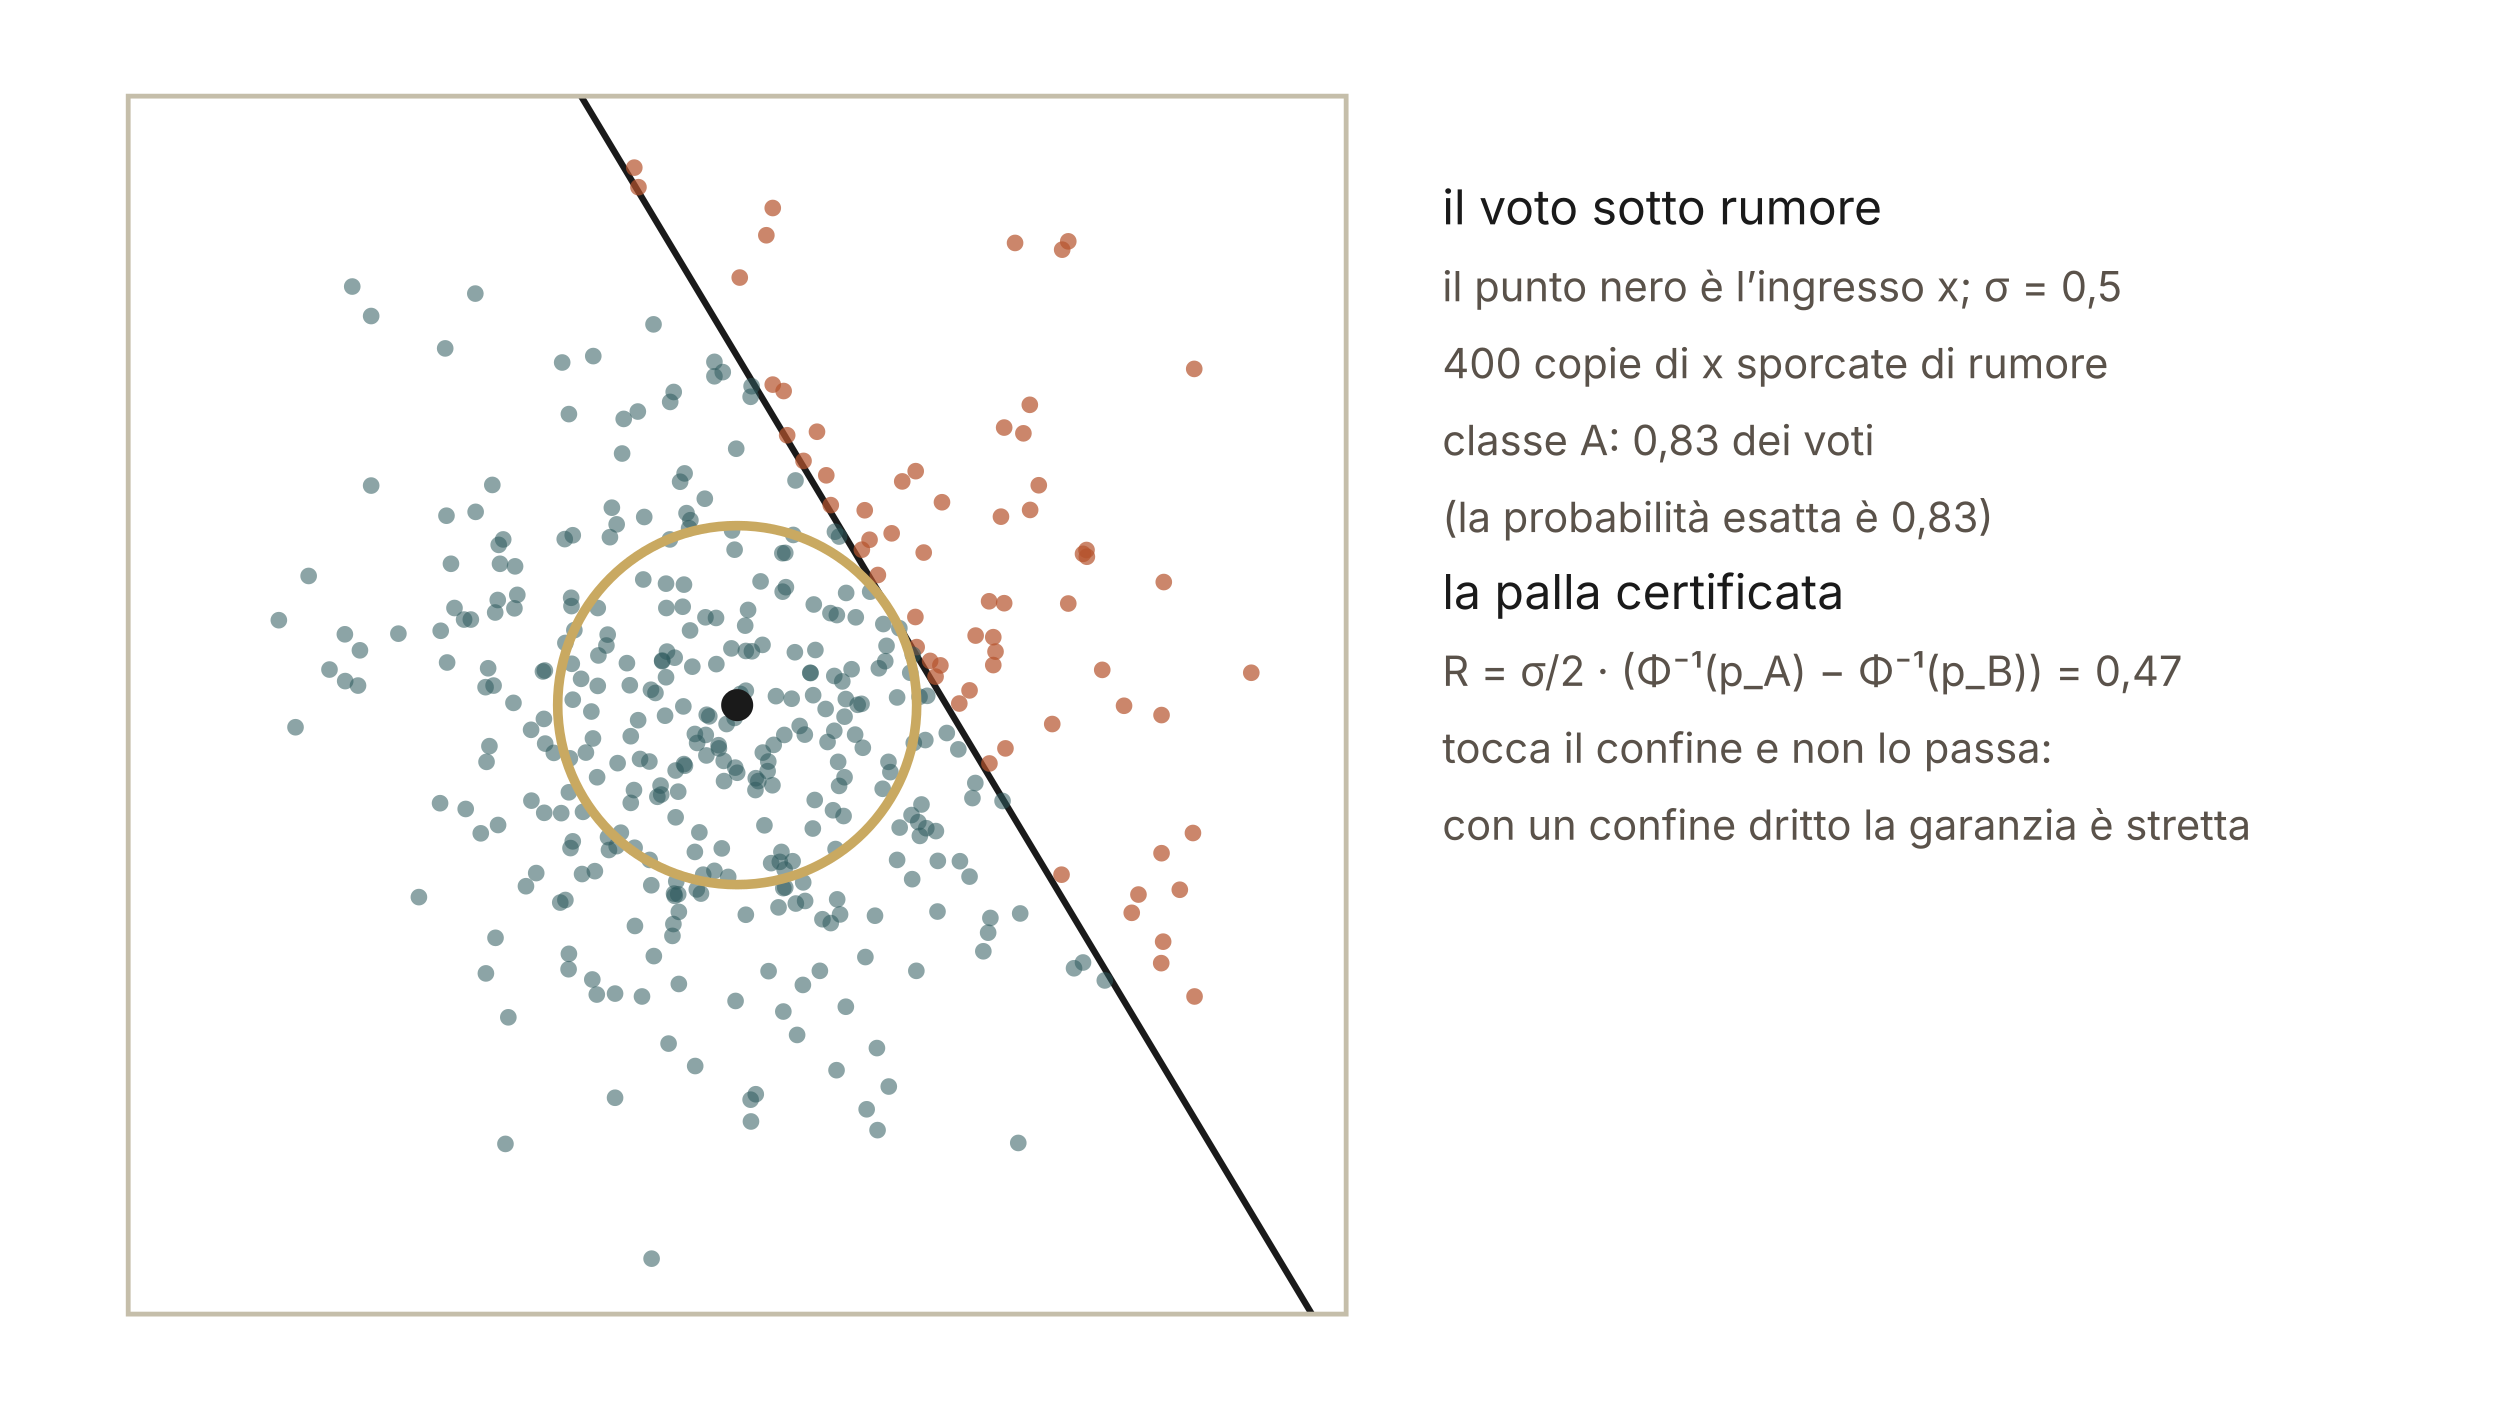
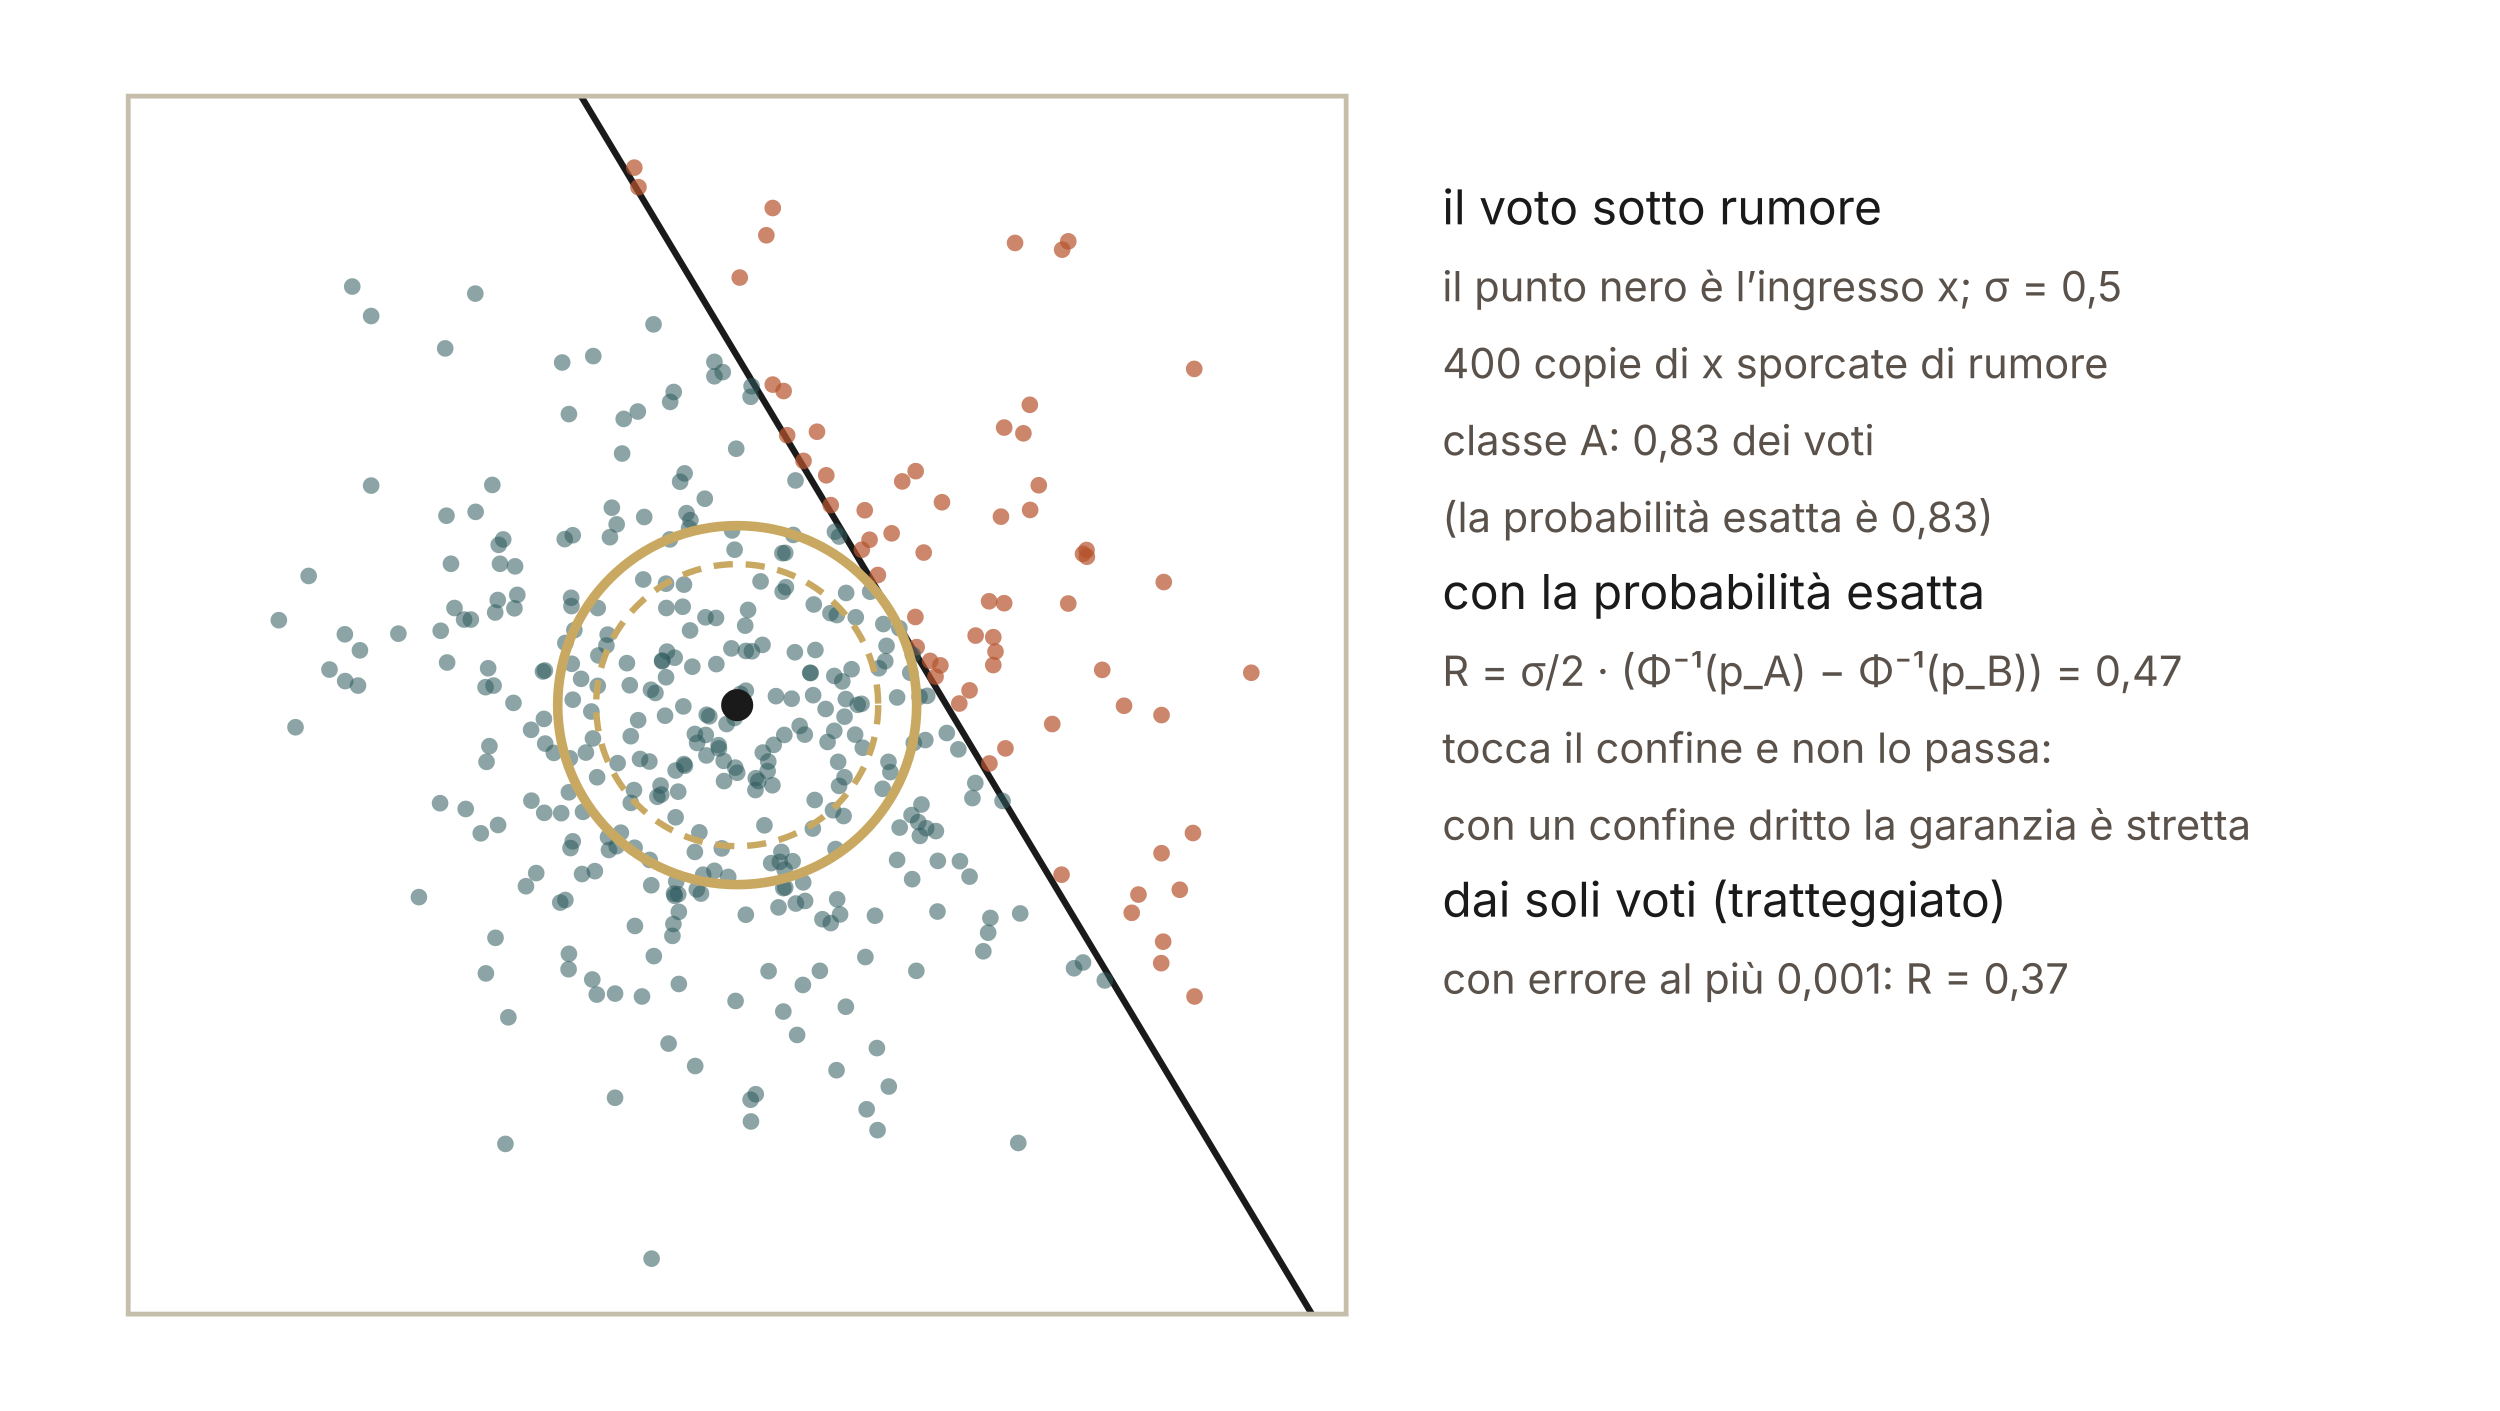
- <svg xmlns="http://www.w3.org/2000/svg" viewBox="0 0 780 440" role="img" aria-label="Un piano con un confine diritto fra due classi e un punto x. Attorno a x, 400 copie sporcate di rumore gaussiano, colorate secondo la classe che il classificatore dà loro: la classe di x prende 0,83 dei voti. Un cerchio attorno a x, di raggio 0,47, è la palla certificata: tocca il confine senza superarlo, perché con un confine diritto il raggio certificato è esattamente la distanza dal confine.">
+ <svg xmlns="http://www.w3.org/2000/svg" viewBox="0 0 780 440" role="img" aria-label="Un piano con un confine diritto fra due classi e un punto x. Attorno a x, 400 copie sporcate di rumore gaussiano, colorate secondo la classe che il classificatore dà loro: la classe di x prende 0,83 dei voti. Un cerchio attorno a x, di raggio 0,47, è il raggio che dà la probabilità esatta del voto: tocca il confine senza superarlo, perché con un confine diritto quel raggio è esattamente la distanza dal confine. Un cerchio tratteggiato più piccolo, di raggio 0,37, è il raggio garantito dai soli 400 voti con una probabilità di errore di un millesimo.">
  <style>
    svg  { --d: 8.0s; }
    .ax  { stroke:#C5BEAA; stroke-width:2; fill:none; }
    .axc { stroke:#E2DCC9; stroke-width:1.5; }
    .lbl { font-family:Inter, system-ui, sans-serif; font-size:15px; fill:#1A1A1A; }
    .lbs { font-family:Inter, system-ui, sans-serif; font-size:13px; fill:#5A524A; }
    .ttl { font-family:Fraunces, Georgia, serif; font-size:16px; font-style:italic; fill:#1A1A1A; }
    .confine { stroke:#1A1A1A; stroke-width:2; }
    .cornice { fill:none; stroke:#C5BEAA; stroke-width:1.5; }
    .va { fill:#2D5A5C; opacity:.55; }
    .vb { fill:#B5532C; opacity:.7; }
    .palla { fill:none; stroke:#C9A961; stroke-width:3; }
+     .garantita { fill:none; stroke:#C9A961; stroke-width:2; stroke-dasharray:6 4; }
    .x { fill:#1A1A1A; }
    
    @media (prefers-reduced-motion:reduce) { * { animation:none !important; } }
  </style>
  <line class="confine" x1="409.3" y1="410.0" x2="181.3" y2="30.0" />
  <rect class="cornice" x="40" y="30" width="380" height="380" />
  <circle class="va" cx="285.9" cy="302.9" r="2.6" />
  <circle class="va" cx="189.6" cy="198.0" r="2.6" />
  <circle class="va" cx="169.7" cy="224.3" r="2.6" />
  <circle class="va" cx="240.6" cy="269.3" r="2.6" />
  <circle class="va" cx="152.3" cy="208.5" r="2.6" />
  <circle class="va" cx="289.0" cy="258.4" r="2.6" />
  <circle class="va" cx="210.2" cy="122.3" r="2.6" />
  <circle class="va" cx="196.8" cy="250.5" r="2.6" />
  <circle class="vb" cx="372.7" cy="310.9" r="2.6" />
  <circle class="va" cx="277.3" cy="339.0" r="2.6" />
  <circle class="va" cx="194.6" cy="130.7" r="2.6" />
  <circle class="va" cx="302.5" cy="273.5" r="2.6" />
  <circle class="va" cx="203.1" cy="215.2" r="2.6" />
  <circle class="va" cx="155.3" cy="187.2" r="2.6" />
  <circle class="vb" cx="362.3" cy="300.5" r="2.6" />
  <circle class="va" cx="112.3" cy="202.9" r="2.6" />
  <circle class="va" cx="222.9" cy="112.9" r="2.6" />
  <circle class="va" cx="220.5" cy="223.0" r="2.6" />
  <circle class="va" cx="218.7" cy="278.8" r="2.6" />
  <circle class="va" cx="270.0" cy="298.6" r="2.6" />
  <circle class="vb" cx="299.3" cy="219.5" r="2.6" />
  <circle class="va" cx="259.9" cy="252.8" r="2.6" />
  <circle class="va" cx="175.4" cy="113.1" r="2.6" />
  <circle class="vb" cx="257.8" cy="148.3" r="2.6" />
  <circle class="vb" cx="241.1" cy="64.9" r="2.6" />
  <circle class="va" cx="251.2" cy="281.1" r="2.6" />
  <circle class="va" cx="275.6" cy="194.7" r="2.6" />
  <circle class="va" cx="92.2" cy="226.9" r="2.6" />
  <circle class="vb" cx="288.2" cy="172.4" r="2.6" />
  <circle class="va" cx="209.8" cy="292.0" r="2.6" />
  <circle class="va" cx="259.2" cy="288.0" r="2.6" />
  <circle class="vb" cx="308.7" cy="238.2" r="2.6" />
  <circle class="va" cx="175.1" cy="253.7" r="2.6" />
  <circle class="va" cx="181.9" cy="253.3" r="2.6" />
  <circle class="va" cx="186.3" cy="242.5" r="2.6" />
  <circle class="va" cx="244.2" cy="184.6" r="2.6" />
  <circle class="va" cx="164.1" cy="276.5" r="2.6" />
  <circle class="va" cx="204.5" cy="216.2" r="2.6" />
  <circle class="va" cx="235.8" cy="341.4" r="2.6" />
  <circle class="vb" cx="331.2" cy="272.9" r="2.6" />
  <circle class="va" cx="337.9" cy="300.3" r="2.6" />
  <circle class="va" cx="172.8" cy="234.9" r="2.6" />
  <circle class="va" cx="216.8" cy="265.8" r="2.6" />
  <circle class="va" cx="273.6" cy="327.0" r="2.6" />
  <circle class="va" cx="292.6" cy="268.6" r="2.6" />
  <circle class="va" cx="304.3" cy="244.3" r="2.6" />
  <circle class="va" cx="146.9" cy="193.3" r="2.6" />
  <circle class="vb" cx="362.4" cy="223.1" r="2.6" />
  <circle class="va" cx="236.6" cy="243.7" r="2.6" />
  <circle class="va" cx="178.0" cy="264.6" r="2.6" />
  <circle class="va" cx="151.6" cy="303.7" r="2.6" />
  <circle class="va" cx="234.2" cy="123.8" r="2.6" />
  <circle class="va" cx="261.1" cy="191.9" r="2.6" />
  <circle class="va" cx="244.8" cy="271.3" r="2.6" />
  <circle class="va" cx="241.0" cy="245.0" r="2.6" />
  <circle class="vb" cx="285.7" cy="147.0" r="2.6" />
  <circle class="vb" cx="304.4" cy="198.3" r="2.6" />
  <circle class="va" cx="292.0" cy="259.3" r="2.6" />
  <circle class="va" cx="224.2" cy="232.5" r="2.6" />
  <circle class="va" cx="176.4" cy="280.8" r="2.6" />
  <circle class="va" cx="177.5" cy="247.2" r="2.6" />
  <circle class="va" cx="115.8" cy="98.6" r="2.6" />
  <circle class="va" cx="242.1" cy="217.2" r="2.6" />
  <circle class="va" cx="266.8" cy="229.2" r="2.6" />
  <circle class="va" cx="259.1" cy="191.3" r="2.6" />
  <circle class="va" cx="273.8" cy="352.6" r="2.6" />
  <circle class="vb" cx="291.9" cy="211.1" r="2.6" />
  <circle class="va" cx="267.0" cy="192.6" r="2.6" />
  <circle class="vb" cx="245.6" cy="135.8" r="2.6" />
  <circle class="va" cx="207.9" cy="189.7" r="2.6" />
  <circle class="va" cx="213.2" cy="220.4" r="2.6" />
  <circle class="vb" cx="372.6" cy="115.1" r="2.6" />
  <circle class="va" cx="247.5" cy="166.9" r="2.6" />
  <circle class="va" cx="216.9" cy="332.6" r="2.6" />
  <circle class="va" cx="261.5" cy="237.7" r="2.6" />
  <circle class="va" cx="157.7" cy="356.9" r="2.6" />
  <circle class="vb" cx="313.3" cy="188.2" r="2.6" />
  <circle class="va" cx="260.7" cy="264.9" r="2.6" />
  <circle class="va" cx="229.7" cy="140.0" r="2.6" />
  <circle class="va" cx="195.6" cy="206.9" r="2.6" />
  <circle class="va" cx="170.0" cy="209.2" r="2.6" />
  <circle class="va" cx="165.8" cy="249.8" r="2.6" />
  <circle class="va" cx="209.0" cy="168.3" r="2.6" />
  <circle class="va" cx="253.6" cy="258.5" r="2.6" />
  <circle class="va" cx="221.3" cy="223.5" r="2.6" />
  <circle class="va" cx="227.2" cy="273.6" r="2.6" />
  <circle class="va" cx="276.2" cy="206.3" r="2.6" />
  <circle class="vb" cx="239.1" cy="73.4" r="2.6" />
  <circle class="va" cx="200.7" cy="180.8" r="2.6" />
  <circle class="va" cx="138.9" cy="108.7" r="2.6" />
  <circle class="va" cx="174.8" cy="281.6" r="2.6" />
  <circle class="va" cx="217.4" cy="277.5" r="2.6" />
  <circle class="va" cx="156.0" cy="175.9" r="2.6" />
  <circle class="va" cx="268.8" cy="219.6" r="2.6" />
  <circle class="va" cx="207.8" cy="182.1" r="2.6" />
  <circle class="va" cx="192.4" cy="264.0" r="2.6" />
  <circle class="va" cx="284.6" cy="274.3" r="2.6" />
  <circle class="va" cx="178.3" cy="189.1" r="2.6" />
  <circle class="va" cx="211.6" cy="279.0" r="2.6" />
  <circle class="va" cx="220.4" cy="235.7" r="2.6" />
  <circle class="va" cx="186.7" cy="204.5" r="2.6" />
  <circle class="vb" cx="269.8" cy="159.2" r="2.6" />
  <circle class="va" cx="154.0" cy="213.9" r="2.6" />
  <circle class="va" cx="234.2" cy="343.1" r="2.6" />
  <circle class="va" cx="178.7" cy="218.3" r="2.6" />
  <circle class="va" cx="124.3" cy="197.7" r="2.6" />
  <circle class="va" cx="306.8" cy="296.8" r="2.6" />
  <circle class="va" cx="213.4" cy="238.4" r="2.6" />
  <circle class="va" cx="203.3" cy="392.7" r="2.6" />
  <circle class="va" cx="157.0" cy="168.3" r="2.6" />
  <circle class="va" cx="213.4" cy="182.4" r="2.6" />
  <circle class="va" cx="229.2" cy="224.0" r="2.6" />
  <circle class="va" cx="262.1" cy="285.3" r="2.6" />
  <circle class="va" cx="254.4" cy="202.8" r="2.6" />
  <circle class="va" cx="158.6" cy="317.4" r="2.6" />
  <circle class="vb" cx="199.2" cy="58.4" r="2.6" />
  <circle class="vb" cx="324.1" cy="151.4" r="2.6" />
  <circle class="va" cx="210.5" cy="205.2" r="2.6" />
  <circle class="va" cx="219.9" cy="155.6" r="2.6" />
  <circle class="va" cx="261.0" cy="333.9" r="2.6" />
  <circle class="vb" cx="278.2" cy="166.4" r="2.6" />
  <circle class="va" cx="198.0" cy="264.5" r="2.6" />
  <circle class="va" cx="263.2" cy="254.6" r="2.6" />
  <circle class="va" cx="247.0" cy="218.0" r="2.6" />
  <circle class="va" cx="198.1" cy="288.9" r="2.6" />
  <circle class="vb" cx="362.4" cy="266.2" r="2.6" />
  <circle class="va" cx="244.7" cy="229.3" r="2.6" />
  <circle class="va" cx="229.5" cy="312.3" r="2.6" />
  <circle class="va" cx="177.5" cy="297.6" r="2.6" />
  <circle class="va" cx="299.5" cy="268.7" r="2.6" />
  <circle class="va" cx="178.7" cy="167.0" r="2.6" />
  <circle class="vb" cx="250.7" cy="143.8" r="2.6" />
  <circle class="va" cx="263.9" cy="218.1" r="2.6" />
  <circle class="va" cx="177.5" cy="129.2" r="2.6" />
  <circle class="va" cx="219.4" cy="272.9" r="2.6" />
  <circle class="va" cx="217.5" cy="231.8" r="2.6" />
  <circle class="vb" cx="316.7" cy="75.8" r="2.6" />
  <circle class="va" cx="215.4" cy="162.3" r="2.6" />
  <circle class="va" cx="182.8" cy="234.8" r="2.6" />
  <circle class="va" cx="186.5" cy="214.0" r="2.6" />
  <circle class="va" cx="265.7" cy="208.8" r="2.6" />
  <circle class="va" cx="207.5" cy="223.3" r="2.6" />
  <circle class="va" cx="186.5" cy="189.7" r="2.6" />
  <circle class="va" cx="206.6" cy="206.1" r="2.6" />
  <circle class="va" cx="286.5" cy="256.5" r="2.6" />
  <circle class="va" cx="317.7" cy="356.6" r="2.6" />
  <circle class="va" cx="192.4" cy="163.6" r="2.6" />
  <circle class="va" cx="210.5" cy="279.5" r="2.6" />
  <circle class="va" cx="199.0" cy="128.4" r="2.6" />
  <circle class="va" cx="335.1" cy="302.1" r="2.6" />
  <circle class="va" cx="189.7" cy="261.2" r="2.6" />
  <circle class="vb" cx="313.7" cy="233.5" r="2.6" />
  <circle class="va" cx="252.9" cy="210.0" r="2.6" />
  <circle class="va" cx="230.0" cy="241.1" r="2.6" />
  <circle class="va" cx="289.3" cy="217.1" r="2.6" />
  <circle class="va" cx="165.7" cy="227.7" r="2.6" />
  <circle class="va" cx="151.5" cy="214.4" r="2.6" />
  <circle class="va" cx="203.2" cy="276.2" r="2.6" />
  <circle class="va" cx="109.9" cy="89.4" r="2.6" />
  <circle class="va" cx="222.9" cy="117.4" r="2.6" />
  <circle class="va" cx="179.2" cy="196.6" r="2.6" />
  <circle class="vb" cx="339.1" cy="173.7" r="2.6" />
  <circle class="va" cx="191.9" cy="342.5" r="2.6" />
  <circle class="va" cx="144.8" cy="193.3" r="2.6" />
  <circle class="vb" cx="273.9" cy="179.4" r="2.6" />
  <circle class="va" cx="234.6" cy="203.2" r="2.6" />
  <circle class="va" cx="269.2" cy="233.3" r="2.6" />
  <circle class="va" cx="253.9" cy="188.6" r="2.6" />
  <circle class="va" cx="176.2" cy="168.2" r="2.6" />
  <circle class="vb" cx="333.3" cy="75.3" r="2.6" />
  <circle class="va" cx="263.5" cy="223.6" r="2.6" />
  <circle class="va" cx="155.6" cy="170.0" r="2.6" />
  <circle class="va" cx="279.9" cy="268.3" r="2.6" />
  <circle class="va" cx="275.4" cy="246.1" r="2.6" />
  <circle class="va" cx="160.2" cy="219.3" r="2.6" />
  <circle class="va" cx="210.8" cy="255.0" r="2.6" />
  <circle class="va" cx="197.8" cy="246.5" r="2.6" />
  <circle class="va" cx="148.3" cy="91.6" r="2.6" />
  <circle class="va" cx="318.3" cy="285.0" r="2.6" />
  <circle class="va" cx="262.8" cy="212.6" r="2.6" />
  <circle class="va" cx="225.5" cy="116.1" r="2.6" />
  <circle class="va" cx="273.0" cy="285.7" r="2.6" />
  <circle class="va" cx="208.6" cy="325.6" r="2.6" />
  <circle class="va" cx="252.8" cy="209.9" r="2.6" />
  <circle class="va" cx="241.4" cy="232.4" r="2.6" />
  <circle class="va" cx="232.7" cy="203.1" r="2.6" />
  <circle class="vb" cx="343.9" cy="209.0" r="2.6" />
  <circle class="va" cx="213.0" cy="189.3" r="2.6" />
  <circle class="vb" cx="281.5" cy="150.2" r="2.6" />
  <circle class="va" cx="299.0" cy="233.8" r="2.6" />
  <circle class="va" cx="287.0" cy="260.8" r="2.6" />
  <circle class="va" cx="150.0" cy="260.0" r="2.6" />
  <circle class="va" cx="263.9" cy="314.1" r="2.6" />
  <circle class="vb" cx="328.3" cy="225.9" r="2.6" />
  <circle class="va" cx="263.5" cy="242.5" r="2.6" />
  <circle class="va" cx="151.8" cy="237.7" r="2.6" />
  <circle class="va" cx="261.2" cy="280.6" r="2.6" />
  <circle class="va" cx="245.0" cy="276.9" r="2.6" />
  <circle class="va" cx="130.7" cy="279.9" r="2.6" />
  <circle class="va" cx="255.8" cy="302.9" r="2.6" />
  <circle class="va" cx="267.6" cy="219.9" r="2.6" />
  <circle class="va" cx="184.5" cy="222.0" r="2.6" />
  <circle class="vb" cx="337.9" cy="172.8" r="2.6" />
  <circle class="va" cx="277.2" cy="237.7" r="2.6" />
  <circle class="va" cx="139.3" cy="160.9" r="2.6" />
  <circle class="vb" cx="308.6" cy="187.6" r="2.6" />
  <circle class="va" cx="264.0" cy="185.0" r="2.6" />
  <circle class="va" cx="239.7" cy="237.6" r="2.6" />
  <circle class="vb" cx="290.2" cy="206.2" r="2.6" />
  <circle class="va" cx="111.7" cy="213.9" r="2.6" />
  <circle class="va" cx="211.8" cy="307.0" r="2.6" />
  <circle class="vb" cx="331.4" cy="77.9" r="2.6" />
  <circle class="va" cx="160.7" cy="176.7" r="2.6" />
  <circle class="va" cx="216.0" cy="208.0" r="2.6" />
  <circle class="va" cx="196.5" cy="213.8" r="2.6" />
  <circle class="vb" cx="310.6" cy="203.3" r="2.6" />
  <circle class="va" cx="210.8" cy="240.4" r="2.6" />
  <circle class="va" cx="177.8" cy="236.6" r="2.6" />
  <circle class="va" cx="153.6" cy="151.3" r="2.6" />
  <circle class="va" cx="107.7" cy="212.5" r="2.6" />
  <circle class="va" cx="178.7" cy="262.5" r="2.6" />
  <circle class="va" cx="193.7" cy="259.8" r="2.6" />
  <circle class="vb" cx="293.9" cy="156.7" r="2.6" />
  <circle class="va" cx="154.6" cy="292.6" r="2.6" />
  <circle class="vb" cx="321.3" cy="126.3" r="2.6" />
  <circle class="va" cx="270.4" cy="346.1" r="2.6" />
  <circle class="va" cx="292.5" cy="284.4" r="2.6" />
  <circle class="va" cx="256.6" cy="286.8" r="2.6" />
  <circle class="va" cx="238.5" cy="257.5" r="2.6" />
  <circle class="va" cx="242.9" cy="283.1" r="2.6" />
  <circle class="va" cx="232.7" cy="285.4" r="2.6" />
  <circle class="va" cx="235.8" cy="242.8" r="2.6" />
  <circle class="vb" cx="363.1" cy="181.6" r="2.6" />
  <circle class="va" cx="102.8" cy="208.9" r="2.6" />
  <circle class="va" cx="312.8" cy="249.9" r="2.6" />
  <circle class="va" cx="192.7" cy="238.1" r="2.6" />
  <circle class="vb" cx="321.4" cy="159.1" r="2.6" />
  <circle class="va" cx="309.0" cy="286.4" r="2.6" />
  <circle class="va" cx="210.3" cy="278.8" r="2.6" />
  <circle class="va" cx="220.1" cy="192.6" r="2.6" />
  <circle class="va" cx="161.4" cy="185.6" r="2.6" />
  <circle class="vb" cx="353.1" cy="284.8" r="2.6" />
  <circle class="va" cx="206.6" cy="206.3" r="2.6" />
  <circle class="va" cx="244.4" cy="315.6" r="2.6" />
  <circle class="vb" cx="293.4" cy="207.6" r="2.6" />
  <circle class="va" cx="224.3" cy="233.5" r="2.6" />
  <circle class="vb" cx="362.9" cy="293.8" r="2.6" />
  <circle class="va" cx="225.9" cy="243.7" r="2.6" />
  <circle class="va" cx="280.6" cy="196.0" r="2.6" />
  <circle class="va" cx="284.0" cy="209.9" r="2.6" />
  <circle class="vb" cx="390.4" cy="209.9" r="2.6" />
  <circle class="va" cx="239.5" cy="240.6" r="2.6" />
  <circle class="va" cx="261.8" cy="245.2" r="2.6" />
  <circle class="vb" cx="254.9" cy="134.7" r="2.6" />
  <circle class="va" cx="258.2" cy="231.5" r="2.6" />
  <circle class="va" cx="286.9" cy="217.4" r="2.6" />
  <circle class="vb" cx="309.9" cy="207.5" r="2.6" />
  <circle class="va" cx="254.2" cy="249.6" r="2.6" />
  <circle class="va" cx="271.5" cy="184.6" r="2.6" />
  <circle class="va" cx="260.3" cy="228.0" r="2.6" />
  <circle class="va" cx="285.1" cy="231.8" r="2.6" />
  <circle class="va" cx="181.3" cy="211.8" r="2.6" />
  <circle class="vb" cx="368.1" cy="277.6" r="2.6" />
  <circle class="va" cx="205.1" cy="248.6" r="2.6" />
  <circle class="va" cx="257.6" cy="221.2" r="2.6" />
  <circle class="va" cx="199.7" cy="236.8" r="2.6" />
  <circle class="va" cx="344.7" cy="305.9" r="2.6" />
  <circle class="va" cx="247.3" cy="268.7" r="2.6" />
  <circle class="va" cx="234.5" cy="120.5" r="2.6" />
  <circle class="va" cx="214.2" cy="160.1" r="2.6" />
  <circle class="va" cx="260.3" cy="210.9" r="2.6" />
  <circle class="va" cx="253.7" cy="216.9" r="2.6" />
  <circle class="vb" cx="285.6" cy="192.5" r="2.6" />
  <circle class="va" cx="137.3" cy="250.6" r="2.6" />
  <circle class="vb" cx="268.9" cy="171.5" r="2.6" />
  <circle class="va" cx="213.7" cy="238.9" r="2.6" />
  <circle class="va" cx="176.4" cy="200.6" r="2.6" />
  <circle class="va" cx="249.5" cy="226.5" r="2.6" />
  <circle class="va" cx="178.2" cy="186.5" r="2.6" />
  <circle class="va" cx="222.9" cy="271.7" r="2.6" />
  <circle class="va" cx="244.1" cy="172.6" r="2.6" />
  <circle class="va" cx="87.0" cy="193.5" r="2.6" />
  <circle class="va" cx="243.8" cy="265.8" r="2.6" />
  <circle class="va" cx="145.3" cy="252.4" r="2.6" />
  <circle class="va" cx="248.3" cy="281.9" r="2.6" />
  <circle class="va" cx="148.4" cy="159.7" r="2.6" />
  <circle class="va" cx="189.2" cy="201.4" r="2.6" />
  <circle class="va" cx="96.3" cy="179.7" r="2.6" />
  <circle class="vb" cx="271.3" cy="168.4" r="2.6" />
  <circle class="va" cx="185.6" cy="271.8" r="2.6" />
  <circle class="va" cx="231.0" cy="216.5" r="2.6" />
  <circle class="va" cx="204.0" cy="298.3" r="2.6" />
  <circle class="va" cx="279.9" cy="217.6" r="2.6" />
  <circle class="va" cx="239.8" cy="303.0" r="2.6" />
  <circle class="va" cx="196.8" cy="229.7" r="2.6" />
  <circle class="va" cx="211.8" cy="284.5" r="2.6" />
  <circle class="va" cx="186.2" cy="310.3" r="2.6" />
  <circle class="vb" cx="241.1" cy="120.0" r="2.6" />
  <circle class="vb" cx="197.9" cy="52.3" r="2.6" />
  <circle class="vb" cx="319.3" cy="135.2" r="2.6" />
  <circle class="va" cx="274.2" cy="208.5" r="2.6" />
  <circle class="va" cx="152.7" cy="232.8" r="2.6" />
  <circle class="va" cx="208.1" cy="203.3" r="2.6" />
  <circle class="va" cx="229.2" cy="171.5" r="2.6" />
  <circle class="va" cx="234.3" cy="349.9" r="2.6" />
  <circle class="va" cx="216.8" cy="229.0" r="2.6" />
  <circle class="va" cx="243.3" cy="268.9" r="2.6" />
  <circle class="va" cx="190.9" cy="158.4" r="2.6" />
  <circle class="vb" cx="230.8" cy="86.6" r="2.6" />
  <circle class="va" cx="261.8" cy="167.4" r="2.6" />
  <circle class="va" cx="212.2" cy="150.3" r="2.6" />
  <circle class="va" cx="155.4" cy="257.4" r="2.6" />
  <circle class="va" cx="170.1" cy="232.0" r="2.6" />
  <circle class="va" cx="190.0" cy="265.2" r="2.6" />
  <circle class="va" cx="248.7" cy="322.9" r="2.6" />
  <circle class="va" cx="215.0" cy="164.8" r="2.6" />
  <circle class="va" cx="206.1" cy="245.1" r="2.6" />
  <circle class="va" cx="211.0" cy="275.0" r="2.6" />
  <circle class="va" cx="202.6" cy="237.6" r="2.6" />
  <circle class="va" cx="202.7" cy="268.3" r="2.6" />
  <circle class="va" cx="169.4" cy="209.5" r="2.6" />
  <circle class="va" cx="139.5" cy="206.7" r="2.6" />
  <circle class="va" cx="194.1" cy="141.5" r="2.6" />
  <circle class="va" cx="276.6" cy="201.5" r="2.6" />
  <circle class="va" cx="229.4" cy="239.5" r="2.6" />
  <circle class="va" cx="220.2" cy="229.3" r="2.6" />
  <circle class="va" cx="107.6" cy="197.9" r="2.6" />
  <circle class="vb" cx="302.5" cy="215.4" r="2.6" />
  <circle class="vb" cx="339.0" cy="171.6" r="2.6" />
  <circle class="va" cx="191.9" cy="310.0" r="2.6" />
  <circle class="va" cx="226.7" cy="225.9" r="2.6" />
  <circle class="vb" cx="309.9" cy="198.8" r="2.6" />
  <circle class="vb" cx="350.7" cy="220.2" r="2.6" />
  <circle class="va" cx="200.3" cy="310.9" r="2.6" />
  <circle class="vb" cx="244.5" cy="122.0" r="2.6" />
  <circle class="va" cx="223.4" cy="192.8" r="2.6" />
  <circle class="va" cx="178.4" cy="207.1" r="2.6" />
  <circle class="va" cx="260.5" cy="165.9" r="2.6" />
  <circle class="va" cx="280.7" cy="258.2" r="2.6" />
  <circle class="va" cx="141.8" cy="189.7" r="2.6" />
  <circle class="va" cx="199.1" cy="224.7" r="2.6" />
  <circle class="va" cx="284.4" cy="254.3" r="2.6" />
  <circle class="va" cx="244.4" cy="277.1" r="2.6" />
  <circle class="va" cx="250.6" cy="275.3" r="2.6" />
  <circle class="va" cx="237.3" cy="181.4" r="2.6" />
  <circle class="va" cx="303.4" cy="249.0" r="2.6" />
  <circle class="vb" cx="286.0" cy="201.9" r="2.6" />
  <circle class="va" cx="232.5" cy="195.2" r="2.6" />
  <circle class="va" cx="237.9" cy="201.2" r="2.6" />
  <circle class="va" cx="206.3" cy="247.9" r="2.6" />
  <circle class="va" cx="167.3" cy="272.4" r="2.6" />
  <circle class="va" cx="210.1" cy="288.3" r="2.6" />
  <circle class="va" cx="203.9" cy="101.2" r="2.6" />
  <circle class="va" cx="190.3" cy="167.6" r="2.6" />
  <circle class="va" cx="181.6" cy="272.7" r="2.6" />
  <circle class="vb" cx="372.2" cy="259.9" r="2.6" />
  <circle class="vb" cx="355.2" cy="279.1" r="2.6" />
  <circle class="va" cx="169.8" cy="253.6" r="2.6" />
  <circle class="va" cx="218.2" cy="259.7" r="2.6" />
  <circle class="va" cx="228.2" cy="202.3" r="2.6" />
  <circle class="va" cx="232.7" cy="215.5" r="2.6" />
  <circle class="va" cx="211.6" cy="247.0" r="2.6" />
  <circle class="va" cx="250.5" cy="307.3" r="2.6" />
  <circle class="va" cx="288.7" cy="230.9" r="2.6" />
  <circle class="va" cx="287.5" cy="251.0" r="2.6" />
  <circle class="va" cx="215.3" cy="196.7" r="2.6" />
  <circle class="va" cx="308.3" cy="291.0" r="2.6" />
  <circle class="va" cx="201.0" cy="161.3" r="2.6" />
  <circle class="va" cx="223.5" cy="207.2" r="2.6" />
  <circle class="va" cx="284.8" cy="204.3" r="2.6" />
  <circle class="va" cx="248.2" cy="149.9" r="2.6" />
  <circle class="va" cx="245.2" cy="183.2" r="2.6" />
  <circle class="va" cx="184.8" cy="305.6" r="2.6" />
  <circle class="va" cx="185.1" cy="111.1" r="2.6" />
  <circle class="va" cx="228.4" cy="165.5" r="2.6" />
  <circle class="va" cx="225.8" cy="237.4" r="2.6" />
  <circle class="va" cx="251.1" cy="229.2" r="2.6" />
  <circle class="va" cx="137.5" cy="196.8" r="2.6" />
  <circle class="vb" cx="333.3" cy="188.3" r="2.6" />
  <circle class="va" cx="295.4" cy="228.7" r="2.6" />
  <circle class="va" cx="248.0" cy="203.5" r="2.6" />
  <circle class="vb" cx="312.3" cy="161.2" r="2.6" />
  <circle class="va" cx="115.8" cy="151.5" r="2.6" />
  <circle class="va" cx="207.8" cy="211.3" r="2.6" />
  <circle class="va" cx="140.7" cy="175.9" r="2.6" />
  <circle class="va" cx="238.0" cy="234.8" r="2.6" />
  <circle class="vb" cx="259.2" cy="157.6" r="2.6" />
  <circle class="vb" cx="313.3" cy="133.4" r="2.6" />
  <circle class="va" cx="277.8" cy="240.9" r="2.6" />
  <circle class="va" cx="160.5" cy="189.8" r="2.6" />
  <circle class="va" cx="213.6" cy="147.7" r="2.6" />
  <circle class="va" cx="245.0" cy="172.5" r="2.6" />
  <circle class="va" cx="154.5" cy="191.1" r="2.6" />
  <circle class="va" cx="185.0" cy="230.4" r="2.6" />
  <circle class="va" cx="233.4" cy="190.3" r="2.6" />
  <circle class="va" cx="235.7" cy="246.5" r="2.6" />
  <circle class="va" cx="225.2" cy="264.7" r="2.6" />
  <circle class="va" cx="209.1" cy="125.4" r="2.6" />
  <circle class="va" cx="177.4" cy="302.4" r="2.6" />
  <circle class="palla" cx="230.0" cy="220.0" r="56.0" />
+   <circle class="garantita" cx="230.0" cy="220.0" r="44.0" />
  <circle class="x" cx="230.0" cy="220.0" r="5" />
  <text class="lbl" x="450" y="70">il voto sotto rumore</text>
  <text class="lbs" x="450" y="94">il punto nero è l’ingresso x; σ = 0,5</text>
  <text class="lbs" x="450" y="118">400 copie di x sporcate di rumore</text>
  <text class="lbs" x="450" y="142">classe A: 0,83 dei voti</text>
  <text class="lbs" x="450" y="166">(la probabilità esatta è 0,83)</text>
-   <text class="lbl" x="450" y="190">la palla certificata</text>
+   <text class="lbl" x="450" y="190">con la probabilità esatta</text>
  <text class="lbs" x="450" y="214">R = σ/2 · (Φ⁻¹(p_A) − Φ⁻¹(p_B)) = 0,47</text>
  <text class="lbs" x="450" y="238">tocca il confine e non lo passa:</text>
  <text class="lbs" x="450" y="262">con un confine dritto la garanzia è stretta</text>
+   <text class="lbl" x="450" y="286">dai soli voti (tratteggiato)</text>
+   <text class="lbs" x="450" y="310">con errore al più 0,001: R = 0,37</text>
</svg>
